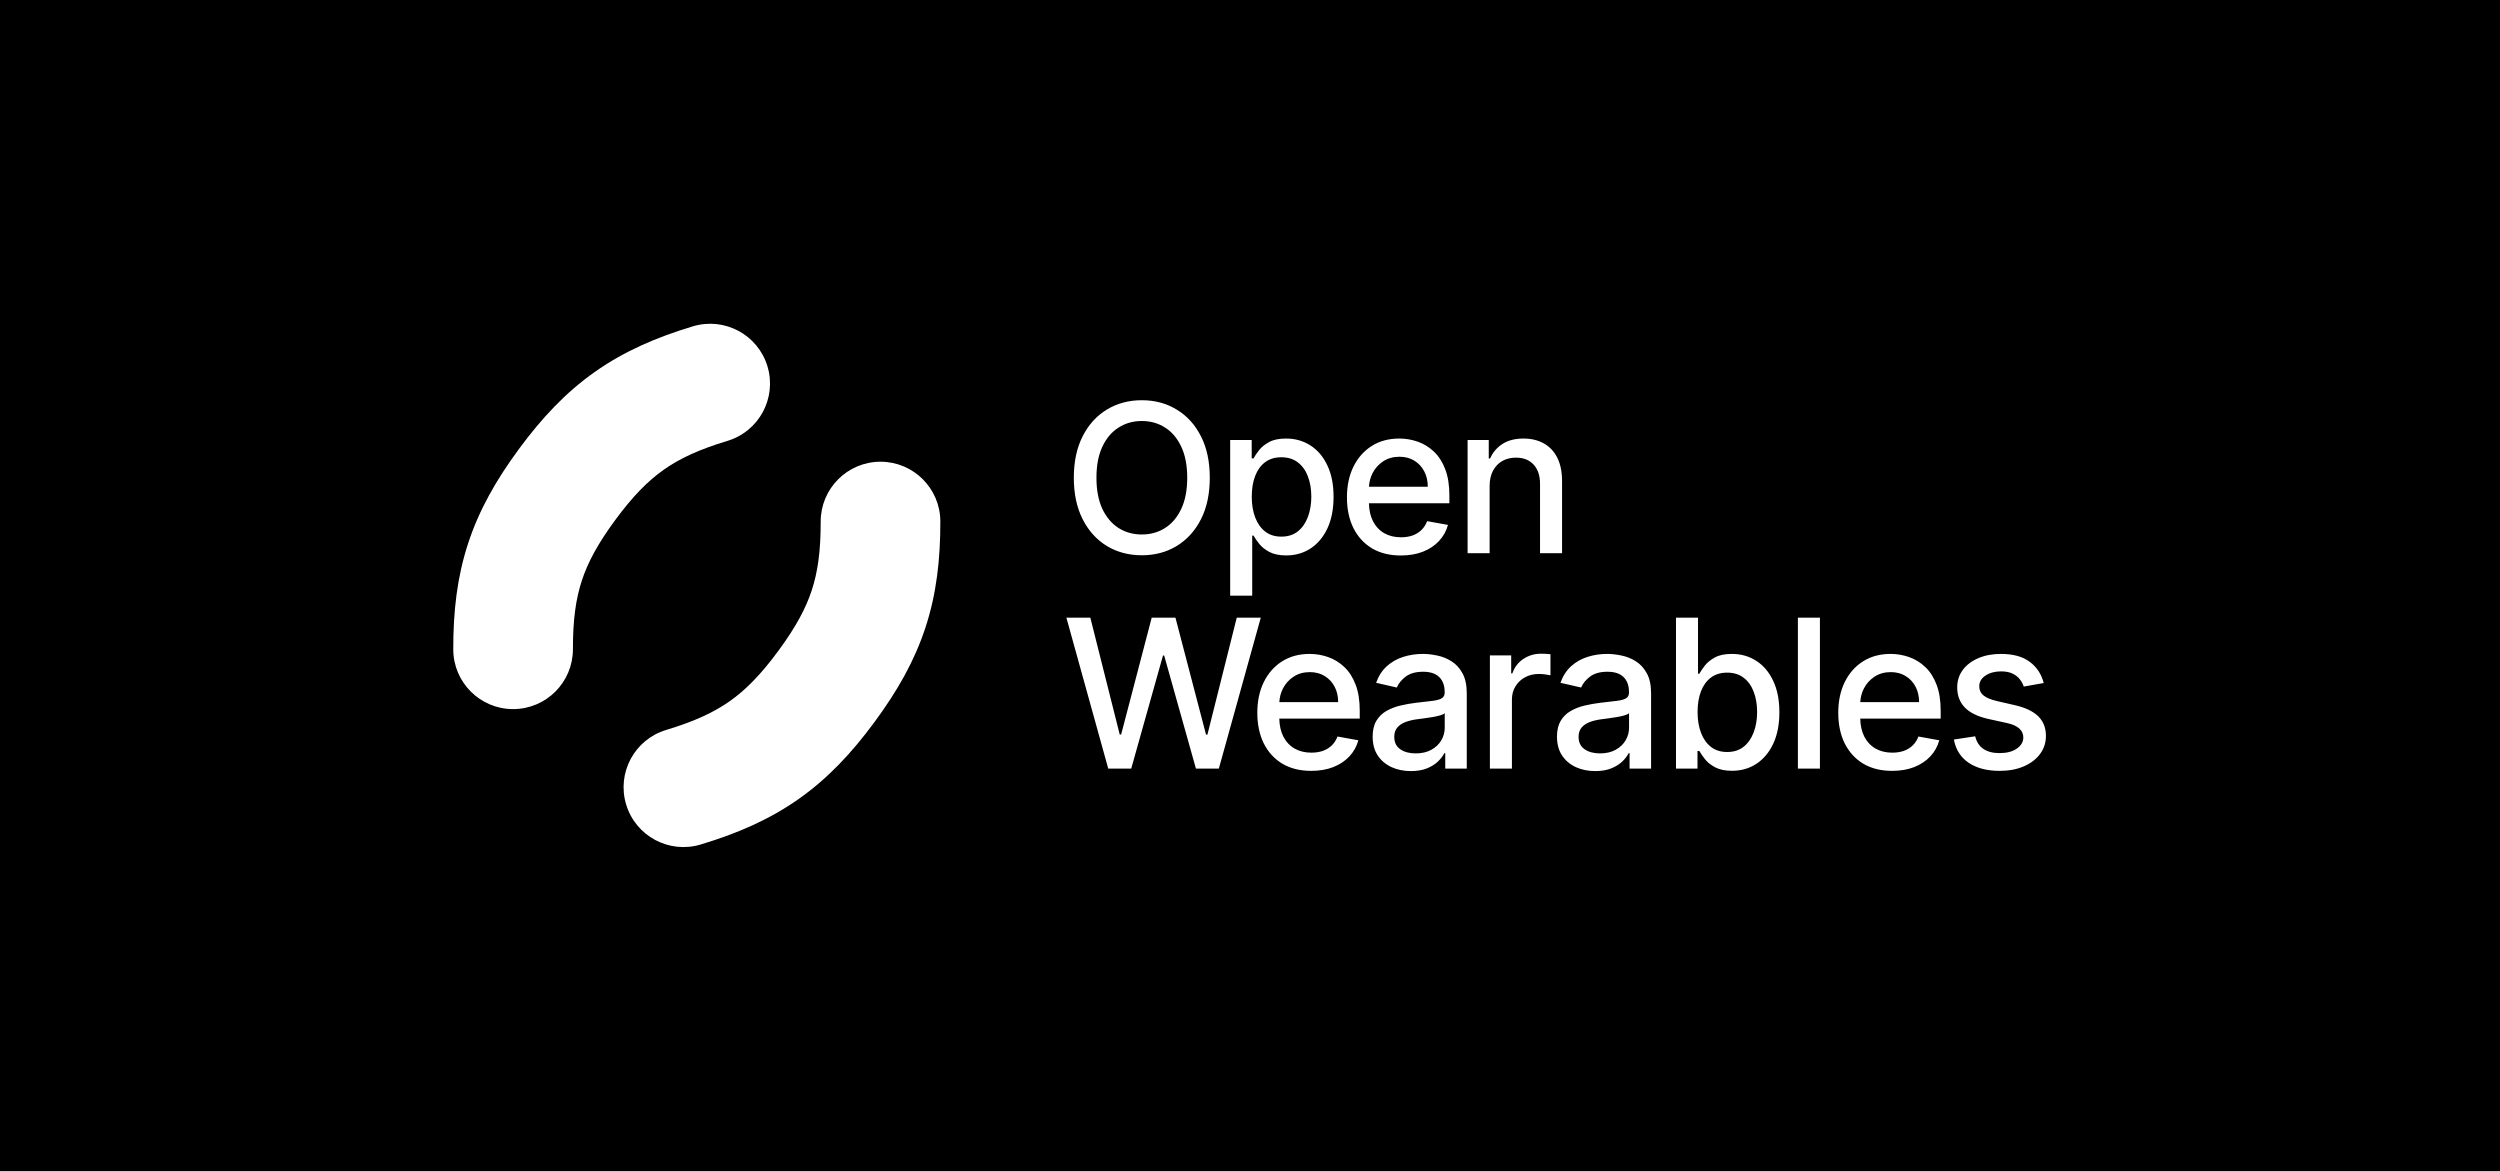
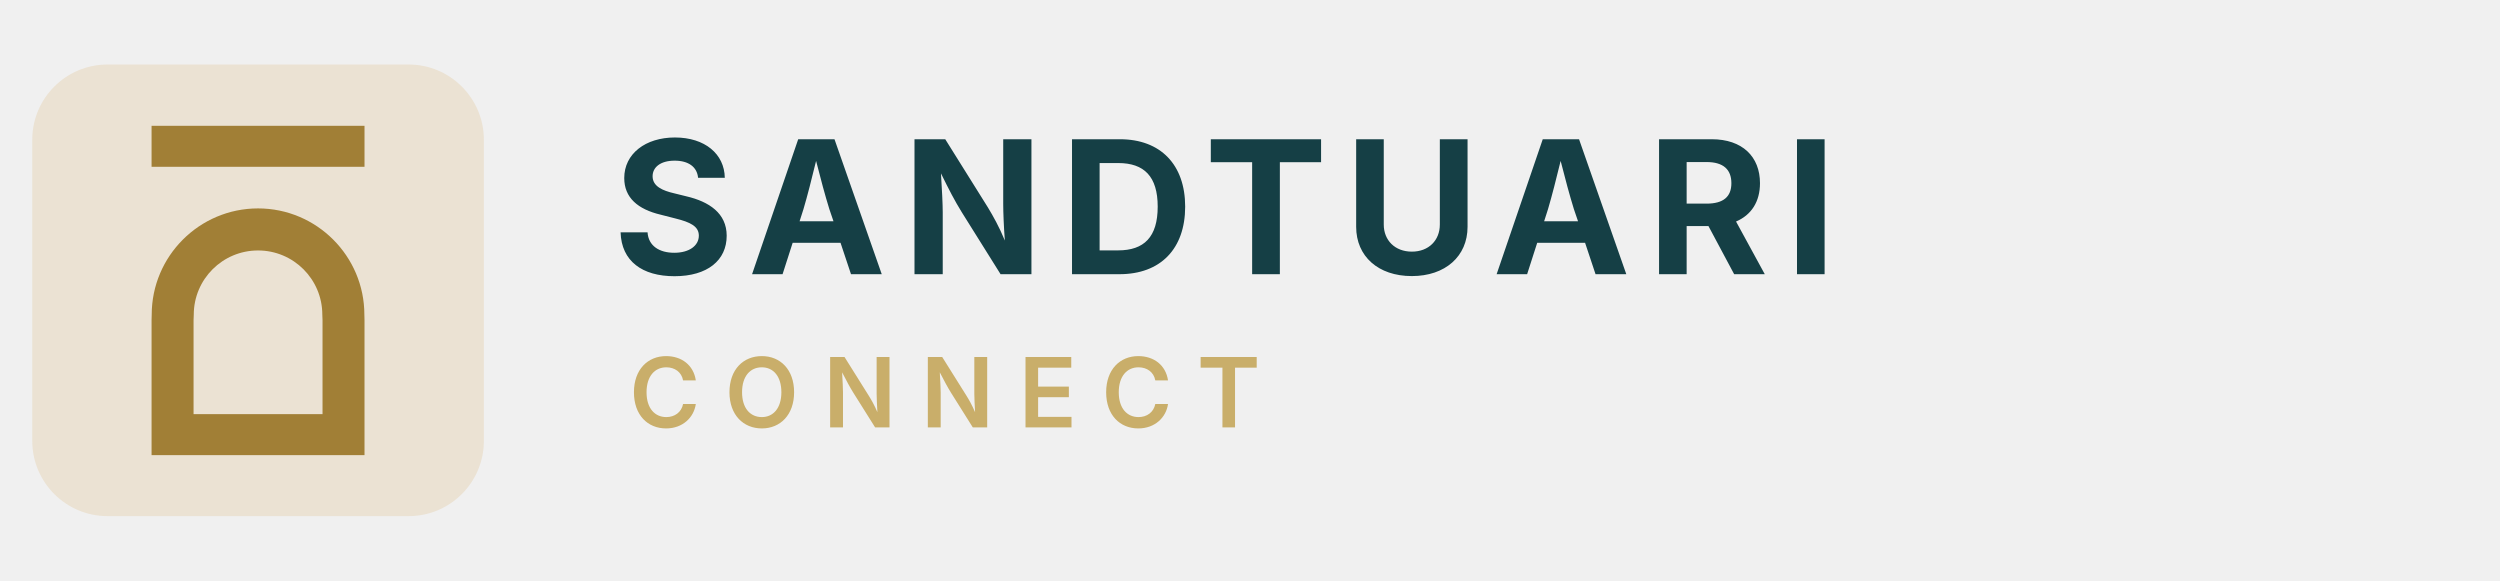
- <svg xmlns="http://www.w3.org/2000/svg" width="1776" height="832" viewBox="0 0 1776 832" fill="none">
-   <rect width="1776" height="832" fill="black" />
-   <path d="M1010.79 464.542C1014 464.542 1017.4 464.926 1021 465.693C1024.63 466.426 1028.01 467.787 1031.15 469.776C1034.33 471.766 1036.93 474.61 1038.95 478.31C1040.98 481.974 1041.99 486.738 1041.99 492.602V545.999H1026.7V535.006H1026.08C1025.06 537.03 1023.55 539.019 1021.52 540.974C1019.5 542.928 1016.9 544.551 1013.72 545.842C1010.55 547.133 1006.74 547.779 1002.31 547.779C997.213 547.779 992.606 546.837 988.488 544.952C984.37 543.033 981.107 540.258 978.699 536.628C976.326 532.998 975.139 528.549 975.139 523.279C975.139 518.742 976.012 515.008 977.757 512.076C979.502 509.145 981.858 506.823 984.824 505.113C987.791 503.403 991.106 502.112 994.771 501.239C998.435 500.367 1002.17 499.704 1005.97 499.25C1010.79 498.692 1014.7 498.238 1017.7 497.889C1020.7 497.505 1022.88 496.894 1024.24 496.057C1025.6 495.219 1026.29 493.858 1026.29 491.974V491.606C1026.29 487.035 1024.99 483.492 1022.41 480.979C1019.86 478.467 1016.06 477.211 1011 477.211C1005.73 477.211 1001.58 478.38 998.54 480.718C995.539 483.021 993.461 485.586 992.31 488.413L977.6 485.063C979.345 480.177 981.892 476.233 985.242 473.231C988.628 470.195 992.52 467.997 996.917 466.636C1001.31 465.24 1005.94 464.542 1010.79 464.542ZM1141.73 464.542C1144.94 464.542 1148.35 464.926 1151.94 465.693C1155.57 466.426 1158.96 467.787 1162.1 469.776C1165.27 471.766 1167.87 474.61 1169.9 478.31C1171.92 481.974 1172.93 486.738 1172.93 492.602V545.999H1157.65V535.006H1157.02C1156.01 537.03 1154.49 539.019 1152.47 540.974C1150.44 542.928 1147.84 544.55 1144.67 545.842C1141.49 547.133 1137.69 547.779 1133.25 547.779C1128.16 547.779 1123.55 546.837 1119.43 544.952C1115.31 543.033 1112.05 540.258 1109.64 536.628C1107.27 532.998 1106.08 528.549 1106.08 523.279C1106.08 518.742 1106.96 515.008 1108.7 512.076C1110.45 509.145 1112.8 506.823 1115.77 505.113C1118.73 503.403 1122.05 502.112 1125.71 501.239C1129.38 500.367 1133.11 499.704 1136.92 499.25C1141.73 498.692 1145.64 498.238 1148.64 497.889C1151.64 497.505 1153.83 496.894 1155.19 496.057C1156.55 495.219 1157.23 493.858 1157.23 491.974V491.606C1157.23 487.035 1155.94 483.492 1153.36 480.979C1150.81 478.467 1147 477.211 1141.94 477.211C1136.67 477.211 1132.52 478.379 1129.48 480.718C1126.48 483.021 1124.41 485.586 1123.25 488.413L1108.54 485.063C1110.29 480.177 1112.84 476.233 1116.19 473.231C1119.57 470.195 1123.46 467.997 1127.86 466.636C1132.26 465.24 1136.88 464.542 1141.73 464.542ZM930.365 464.542C934.902 464.542 939.3 465.292 943.558 466.793C947.815 468.294 951.637 470.65 955.022 473.86C958.408 477.071 961.078 481.242 963.032 486.372C964.987 491.467 965.964 497.662 965.964 504.956V510.506H908.812C908.932 515.407 909.868 519.613 911.623 523.122C913.543 526.891 916.213 529.77 919.633 531.76C923.053 533.714 927.049 534.691 931.621 534.691C934.588 534.691 937.292 534.272 939.735 533.435C942.178 532.562 944.29 531.272 946.07 529.562C947.85 527.851 949.211 525.739 950.153 523.227L964.969 525.896C963.782 530.259 961.653 534.081 958.582 537.361C955.546 540.607 951.724 543.137 947.117 544.952C942.545 546.732 937.328 547.622 931.465 547.622C923.542 547.622 916.719 545.929 910.995 542.544C905.306 539.124 900.909 534.325 897.803 528.147C894.732 521.935 893.196 514.658 893.196 506.317C893.196 498.081 894.732 490.822 897.803 484.54C900.909 478.258 905.237 473.354 910.786 469.829C916.37 466.304 922.897 464.542 930.365 464.542ZM1343.06 464.542C1347.6 464.542 1352 465.292 1356.26 466.793C1360.51 468.294 1364.34 470.65 1367.72 473.86C1371.11 477.071 1373.78 481.242 1375.73 486.372C1377.68 491.467 1378.66 497.662 1378.66 504.956V510.506H1321.51C1321.63 515.407 1322.57 519.613 1324.32 523.122C1326.24 526.891 1328.91 529.77 1332.33 531.76C1335.75 533.714 1339.75 534.691 1344.32 534.691C1347.29 534.691 1349.99 534.272 1352.43 533.435C1354.88 532.562 1356.99 531.272 1358.77 529.562C1360.55 527.851 1361.91 525.739 1362.85 523.227L1377.67 525.896C1376.48 530.259 1374.35 534.081 1371.28 537.361C1368.24 540.607 1364.42 543.137 1359.82 544.952C1355.24 546.732 1350.03 547.622 1344.16 547.622C1336.24 547.622 1329.42 545.929 1323.69 542.544C1318.01 539.124 1313.61 534.325 1310.5 528.147C1307.43 521.935 1305.9 514.659 1305.9 506.317C1305.9 498.081 1307.43 490.822 1310.5 484.54C1313.61 478.258 1317.94 473.354 1323.49 469.829C1329.07 466.304 1335.6 464.542 1343.06 464.542ZM1421.45 464.542C1430.14 464.542 1436.98 466.426 1441.97 470.195C1446.96 473.93 1450.26 478.938 1451.86 485.22L1437.68 487.733C1437.08 485.919 1436.14 484.19 1434.85 482.55C1433.59 480.91 1431.88 479.566 1429.72 478.52C1427.55 477.473 1424.85 476.949 1421.6 476.949C1417.17 476.949 1413.47 477.943 1410.51 479.933C1407.54 481.887 1406.06 484.417 1406.06 487.523C1406.06 490.211 1407.05 492.374 1409.04 494.015C1411.03 495.655 1414.24 496.999 1418.67 498.046L1431.45 500.978C1438.85 502.688 1444.36 505.323 1447.99 508.883C1451.62 512.443 1453.43 517.067 1453.43 522.756C1453.43 527.572 1452.04 531.865 1449.25 535.634C1446.49 539.368 1442.63 542.3 1437.68 544.429C1432.75 546.558 1427.05 547.622 1420.56 547.622C1411.55 547.622 1404.21 545.702 1398.52 541.863C1392.83 537.989 1389.34 532.493 1388.05 525.373L1403.18 523.069C1404.12 527.013 1406.06 529.997 1408.99 532.021C1411.92 534.011 1415.74 535.006 1420.45 535.006C1425.58 535.006 1429.68 533.941 1432.75 531.812C1435.83 529.649 1437.36 527.013 1437.36 523.907C1437.36 521.395 1436.42 519.283 1434.54 517.573C1432.69 515.863 1429.84 514.572 1426 513.699L1412.39 510.715C1404.89 509.005 1399.34 506.282 1395.74 502.548C1392.18 498.814 1390.4 494.085 1390.4 488.361C1390.4 483.615 1391.73 479.461 1394.38 475.901C1397.03 472.342 1400.7 469.567 1405.38 467.578C1410.05 465.554 1415.41 464.542 1421.45 464.542ZM1206.27 478.624H1207.21C1208.12 476.949 1209.43 475.012 1211.14 472.813C1212.85 470.615 1215.22 468.695 1218.26 467.055C1221.29 465.379 1225.31 464.542 1230.3 464.542C1236.79 464.542 1242.58 466.182 1247.68 469.463C1252.77 472.744 1256.77 477.472 1259.67 483.649C1262.6 489.827 1264.07 497.261 1264.07 505.951C1264.07 514.641 1262.62 522.092 1259.72 528.305C1256.82 534.482 1252.84 539.246 1247.78 542.597C1242.72 545.912 1236.95 547.569 1230.46 547.569C1225.57 547.569 1221.57 546.75 1218.47 545.109C1215.4 543.469 1212.99 541.549 1211.24 539.351C1209.5 537.152 1208.15 535.197 1207.21 533.487H1205.9V545.999H1190.62V438.785H1206.27V478.624ZM795.456 521.813H796.451L818.177 438.785H835.033L856.759 521.865H857.754L878.589 438.785H895.655L865.868 545.999H849.587L827.023 465.693H826.187L803.623 545.999H787.29L757.555 438.785H774.568L795.456 521.813ZM1094.8 464.385C1095.78 464.385 1096.93 464.419 1098.26 464.489C1099.62 464.559 1100.68 464.646 1101.45 464.751V479.724C1100.82 479.549 1099.7 479.357 1098.1 479.147C1096.49 478.903 1094.89 478.781 1093.28 478.781C1089.58 478.781 1086.28 479.566 1083.39 481.137C1080.53 482.672 1078.26 484.819 1076.58 487.576C1074.91 490.298 1074.07 493.405 1074.07 496.895V545.999H1058.42V465.589H1073.55V478.362H1074.38C1075.85 474.035 1078.43 470.632 1082.13 468.154C1085.87 465.641 1090.09 464.385 1094.8 464.385ZM1292.87 545.999H1277.22V438.785H1292.87V545.999ZM1026.34 506.632C1025.78 507.19 1024.7 507.714 1023.09 508.202C1021.52 508.656 1019.72 509.057 1017.7 509.406C1015.68 509.72 1013.7 510.017 1011.78 510.296C1009.86 510.54 1008.26 510.749 1006.97 510.924C1003.93 511.308 1001.16 511.954 998.645 512.861C996.167 513.769 994.177 515.077 992.677 516.787C991.211 518.462 990.478 520.696 990.478 523.488C990.478 527.362 991.909 530.294 994.771 532.283C997.632 534.238 1001.28 535.215 1005.71 535.215C1010.04 535.215 1013.74 534.359 1016.81 532.649C1019.92 530.939 1022.27 528.706 1023.88 525.949C1025.52 523.157 1026.34 520.173 1026.34 516.997V506.632ZM1157.28 506.632C1156.72 507.19 1155.64 507.714 1154.04 508.202C1152.47 508.656 1150.67 509.057 1148.64 509.406C1146.62 509.72 1144.65 510.017 1142.73 510.296C1140.81 510.54 1139.2 510.749 1137.91 510.924C1134.88 511.308 1132.1 511.954 1129.59 512.861C1127.11 513.769 1125.12 515.077 1123.62 516.787C1122.15 518.462 1121.42 520.696 1121.42 523.488C1121.42 527.362 1122.85 530.294 1125.71 532.283C1128.58 534.237 1132.22 535.215 1136.66 535.215C1140.98 535.215 1144.68 534.36 1147.75 532.649C1150.86 530.939 1153.22 528.706 1154.82 525.949C1156.46 523.157 1157.28 520.173 1157.28 516.997V506.632ZM1226.95 477.839C1222.41 477.839 1218.57 479.008 1215.43 481.346C1212.33 483.684 1209.97 486.948 1208.36 491.136C1206.76 495.324 1205.96 500.21 1205.96 505.794C1205.96 511.448 1206.78 516.403 1208.42 520.661C1210.06 524.919 1212.43 528.252 1215.54 530.66C1218.64 533.033 1222.45 534.221 1226.95 534.221C1231.62 534.221 1235.53 532.981 1238.67 530.503C1241.82 527.99 1244.19 524.588 1245.79 520.295C1247.44 516.002 1248.25 511.169 1248.25 505.794C1248.25 500.489 1247.45 495.725 1245.85 491.502C1244.28 487.279 1241.9 483.946 1238.73 481.503C1235.59 479.06 1231.66 477.839 1226.95 477.839ZM930.47 477.473C926.072 477.473 922.233 478.554 918.952 480.718C915.707 482.847 913.194 485.639 911.414 489.094C909.883 492.094 909.025 495.323 908.837 498.779H950.625C950.625 494.661 949.787 491.014 948.112 487.838C946.437 484.627 944.081 482.097 941.045 480.247C938.043 478.397 934.518 477.473 930.47 477.473ZM1343.17 477.473C1338.77 477.473 1334.93 478.554 1331.65 480.718C1328.41 482.847 1325.89 485.639 1324.11 489.094C1322.58 492.094 1321.72 495.323 1321.54 498.779H1363.32C1363.32 494.661 1362.49 491.014 1360.81 487.838C1359.14 484.627 1356.78 482.097 1353.74 480.247C1350.74 478.397 1347.22 477.473 1343.17 477.473ZM913.6 311.542C920.091 311.542 925.885 313.182 930.98 316.463C936.076 319.744 940.072 324.472 942.969 330.649C945.9 336.827 947.366 344.261 947.366 352.951C947.366 361.641 945.917 369.092 943.021 375.305C940.124 381.482 936.145 386.246 931.085 389.597C926.024 392.912 920.248 394.569 913.757 394.569C908.871 394.569 904.875 393.75 901.769 392.109C898.697 390.469 896.289 388.549 894.544 386.351C892.799 384.152 891.455 382.197 890.513 380.487H889.571V423.153H873.918V312.589H889.204V325.624H890.513C891.42 323.949 892.729 322.012 894.439 319.813C896.15 317.615 898.523 315.695 901.56 314.055C904.596 312.38 908.609 311.542 913.6 311.542ZM994.037 311.542C998.574 311.542 1002.97 312.292 1007.23 313.793C1011.49 315.294 1015.31 317.65 1018.69 320.86C1022.08 324.071 1024.75 328.242 1026.7 333.372C1028.66 338.467 1029.64 344.662 1029.64 351.956V357.506H972.484C972.605 362.407 973.541 366.613 975.296 370.122C977.215 373.891 979.885 376.77 983.306 378.76C986.726 380.714 990.722 381.691 995.294 381.691C998.26 381.691 1000.97 381.272 1003.41 380.435C1005.85 379.562 1007.96 378.271 1009.74 376.562C1011.52 374.851 1012.88 372.739 1013.83 370.227L1028.64 372.896C1027.46 377.259 1025.33 381.081 1022.25 384.361C1019.22 387.607 1015.4 390.137 1010.79 391.952C1006.22 393.732 1001 394.622 995.137 394.622C987.214 394.622 980.392 392.929 974.668 389.544C968.979 386.124 964.582 381.325 961.476 375.147C958.404 368.935 956.868 361.659 956.868 353.317C956.868 345.081 958.404 337.822 961.476 331.54C964.582 325.258 968.909 320.354 974.458 316.829C980.042 313.304 986.569 311.542 994.037 311.542ZM811.162 284.319C820.411 284.319 828.665 286.535 835.924 290.968C843.218 295.365 848.958 301.683 853.146 309.919C857.335 318.121 859.429 327.945 859.429 339.393C859.429 350.84 857.334 360.682 853.146 368.918C848.958 377.119 843.218 383.437 835.924 387.869C828.665 392.267 820.411 394.465 811.162 394.465C801.879 394.465 793.589 392.267 786.295 387.869C779.036 383.437 773.312 377.102 769.124 368.865C764.936 360.629 762.842 350.805 762.842 339.393C762.842 327.945 764.936 318.12 769.124 309.919C773.312 301.683 779.036 295.365 786.295 290.968C793.589 286.535 801.879 284.319 811.162 284.319ZM1082.31 311.542C1087.79 311.542 1092.59 312.694 1096.71 314.997C1100.83 317.266 1104.02 320.65 1106.29 325.152C1108.56 329.654 1109.69 335.222 1109.69 341.853V392.999H1094.04V343.737C1094.04 337.909 1092.52 333.355 1089.49 330.074C1086.45 326.759 1082.28 325.101 1076.97 325.101C1073.35 325.101 1070.12 325.886 1067.29 327.456C1064.5 329.027 1062.28 331.33 1060.64 334.366C1059.04 337.368 1058.23 340.998 1058.23 345.256V392.999H1042.58V312.589H1057.61V325.677H1058.6C1060.45 321.419 1063.35 317.999 1067.29 315.416C1071.27 312.833 1076.28 311.542 1082.31 311.542ZM910.249 324.839C905.712 324.839 901.873 326.008 898.732 328.346C895.626 330.684 893.27 333.948 891.665 338.136C890.06 342.324 889.257 347.21 889.257 352.794C889.257 358.448 890.077 363.403 891.717 367.661C893.357 371.919 895.731 375.252 898.837 377.66C901.943 380.033 905.747 381.221 910.249 381.221C914.926 381.221 918.835 379.981 921.976 377.503C925.117 374.99 927.49 371.588 929.096 367.295C930.736 363.002 931.556 358.169 931.556 352.794C931.556 347.489 930.753 342.725 929.147 338.502C927.577 334.279 925.204 330.946 922.028 328.503C918.887 326.06 914.961 324.839 910.249 324.839ZM811.162 299.082C804.985 299.082 799.47 300.635 794.619 303.741C789.768 306.812 785.928 311.35 783.102 317.353C780.31 323.32 778.914 330.668 778.914 339.393C778.914 348.117 780.31 355.482 783.102 361.484C785.928 367.452 789.768 371.99 794.619 375.096C799.47 378.167 804.985 379.702 811.162 379.702C817.304 379.702 822.801 378.167 827.652 375.096C832.538 371.99 836.377 367.452 839.169 361.484C841.996 355.482 843.409 348.117 843.409 339.393C843.409 330.667 841.996 323.321 839.169 317.353C836.377 311.35 832.538 306.812 827.652 303.741C822.801 300.635 817.304 299.082 811.162 299.082ZM994.143 324.473C989.745 324.473 985.906 325.554 982.625 327.718C979.379 329.847 976.867 332.639 975.087 336.094C973.556 339.094 972.697 342.323 972.509 345.779H1014.3C1014.3 341.661 1013.46 338.014 1011.78 334.838C1010.11 331.627 1007.75 329.097 1004.72 327.247C1001.72 325.397 998.191 324.473 994.143 324.473Z" fill="white" />
-   <path fill-rule="evenodd" clip-rule="evenodd" d="M625.448 328.011C648.92 327.974 667.979 346.971 668.017 370.443C668.06 397.471 665.302 421.812 657.463 445.746C649.624 469.679 637.448 490.935 621.422 512.7C605.215 534.713 588.306 552.837 567.494 567.52C546.681 582.203 523.935 592.053 497.761 599.939C475.287 606.71 451.578 593.98 444.807 571.505C438.036 549.031 450.766 525.324 473.24 518.552C493.603 512.417 507.297 505.963 518.495 498.064C529.692 490.165 540.364 479.428 552.973 462.302C565.452 445.354 572.474 432.152 576.687 419.288C580.9 406.424 583.05 391.627 583.016 370.581C582.978 347.109 601.976 328.049 625.448 328.011ZM492.256 231.818C514.731 225.047 538.439 237.777 545.21 260.251C551.982 282.725 539.251 306.434 516.777 313.205C496.414 319.34 482.719 325.793 471.522 333.692C460.325 341.591 449.653 352.328 437.043 369.454C424.565 386.402 417.544 399.605 413.331 412.468C409.117 425.332 406.967 440.13 407.001 461.176C407.038 484.648 388.041 503.707 364.569 503.745C341.097 503.782 322.038 484.785 322.001 461.313C321.957 434.285 324.714 409.944 332.553 386.01C340.392 362.077 352.57 340.821 368.595 319.056C384.803 297.044 401.71 278.919 422.523 264.236C443.336 249.553 466.082 239.704 492.256 231.818Z" fill="white" />
+ <svg xmlns="http://www.w3.org/2000/svg" width="310" height="72" viewBox="0 0 310 72" fill="none" role="img" aria-labelledby="sandtuari-connect-title">
+   <g transform="translate(4 8) scale(0.2916667)">
+     <rect width="192" height="192" rx="32" fill="#ebe2d3" />
+     <g fill="#a17f36" fill-rule="nonzero" transform="translate(50.7,220.5) scale(0.138889,-0.138889) translate(-4510,0)">
+       <path d="M 5033.47,517.48 H 4638.7 v 287.641 l 0.63,16.543 c 0,108.664 88.09,196.756 196.76,196.756 108.67,0 196.76,-88.092 196.76,-196.756 l 0.62,-16.543 z m 128.1,304.184 c 0,179.476 -146,325.476 -325.48,325.476 -179.47,0 -325.49,-146 -325.49,-325.476 l -0.43,-16.543 V 392.012 h 128.53 v 0 h 394.77 v 0 H 5162 v 413.109 l -0.43,16.543" />
+       <path d="m 5162,1399.98 v -125.47 h -651.83 v 125.47 H 5162" />
+     </g>
+   </g>
+   <text x="76" y="34" fill="#153f45" font-family="Inter, Arial, sans-serif" font-size="23" font-weight="700" letter-spacing="2">SANDTUARI</text>
+   <text x="78" y="53" fill="#C9AE6A" font-family="Inter, Arial, sans-serif" font-size="12" font-weight="600" letter-spacing="3">CONNECT</text>
</svg>
